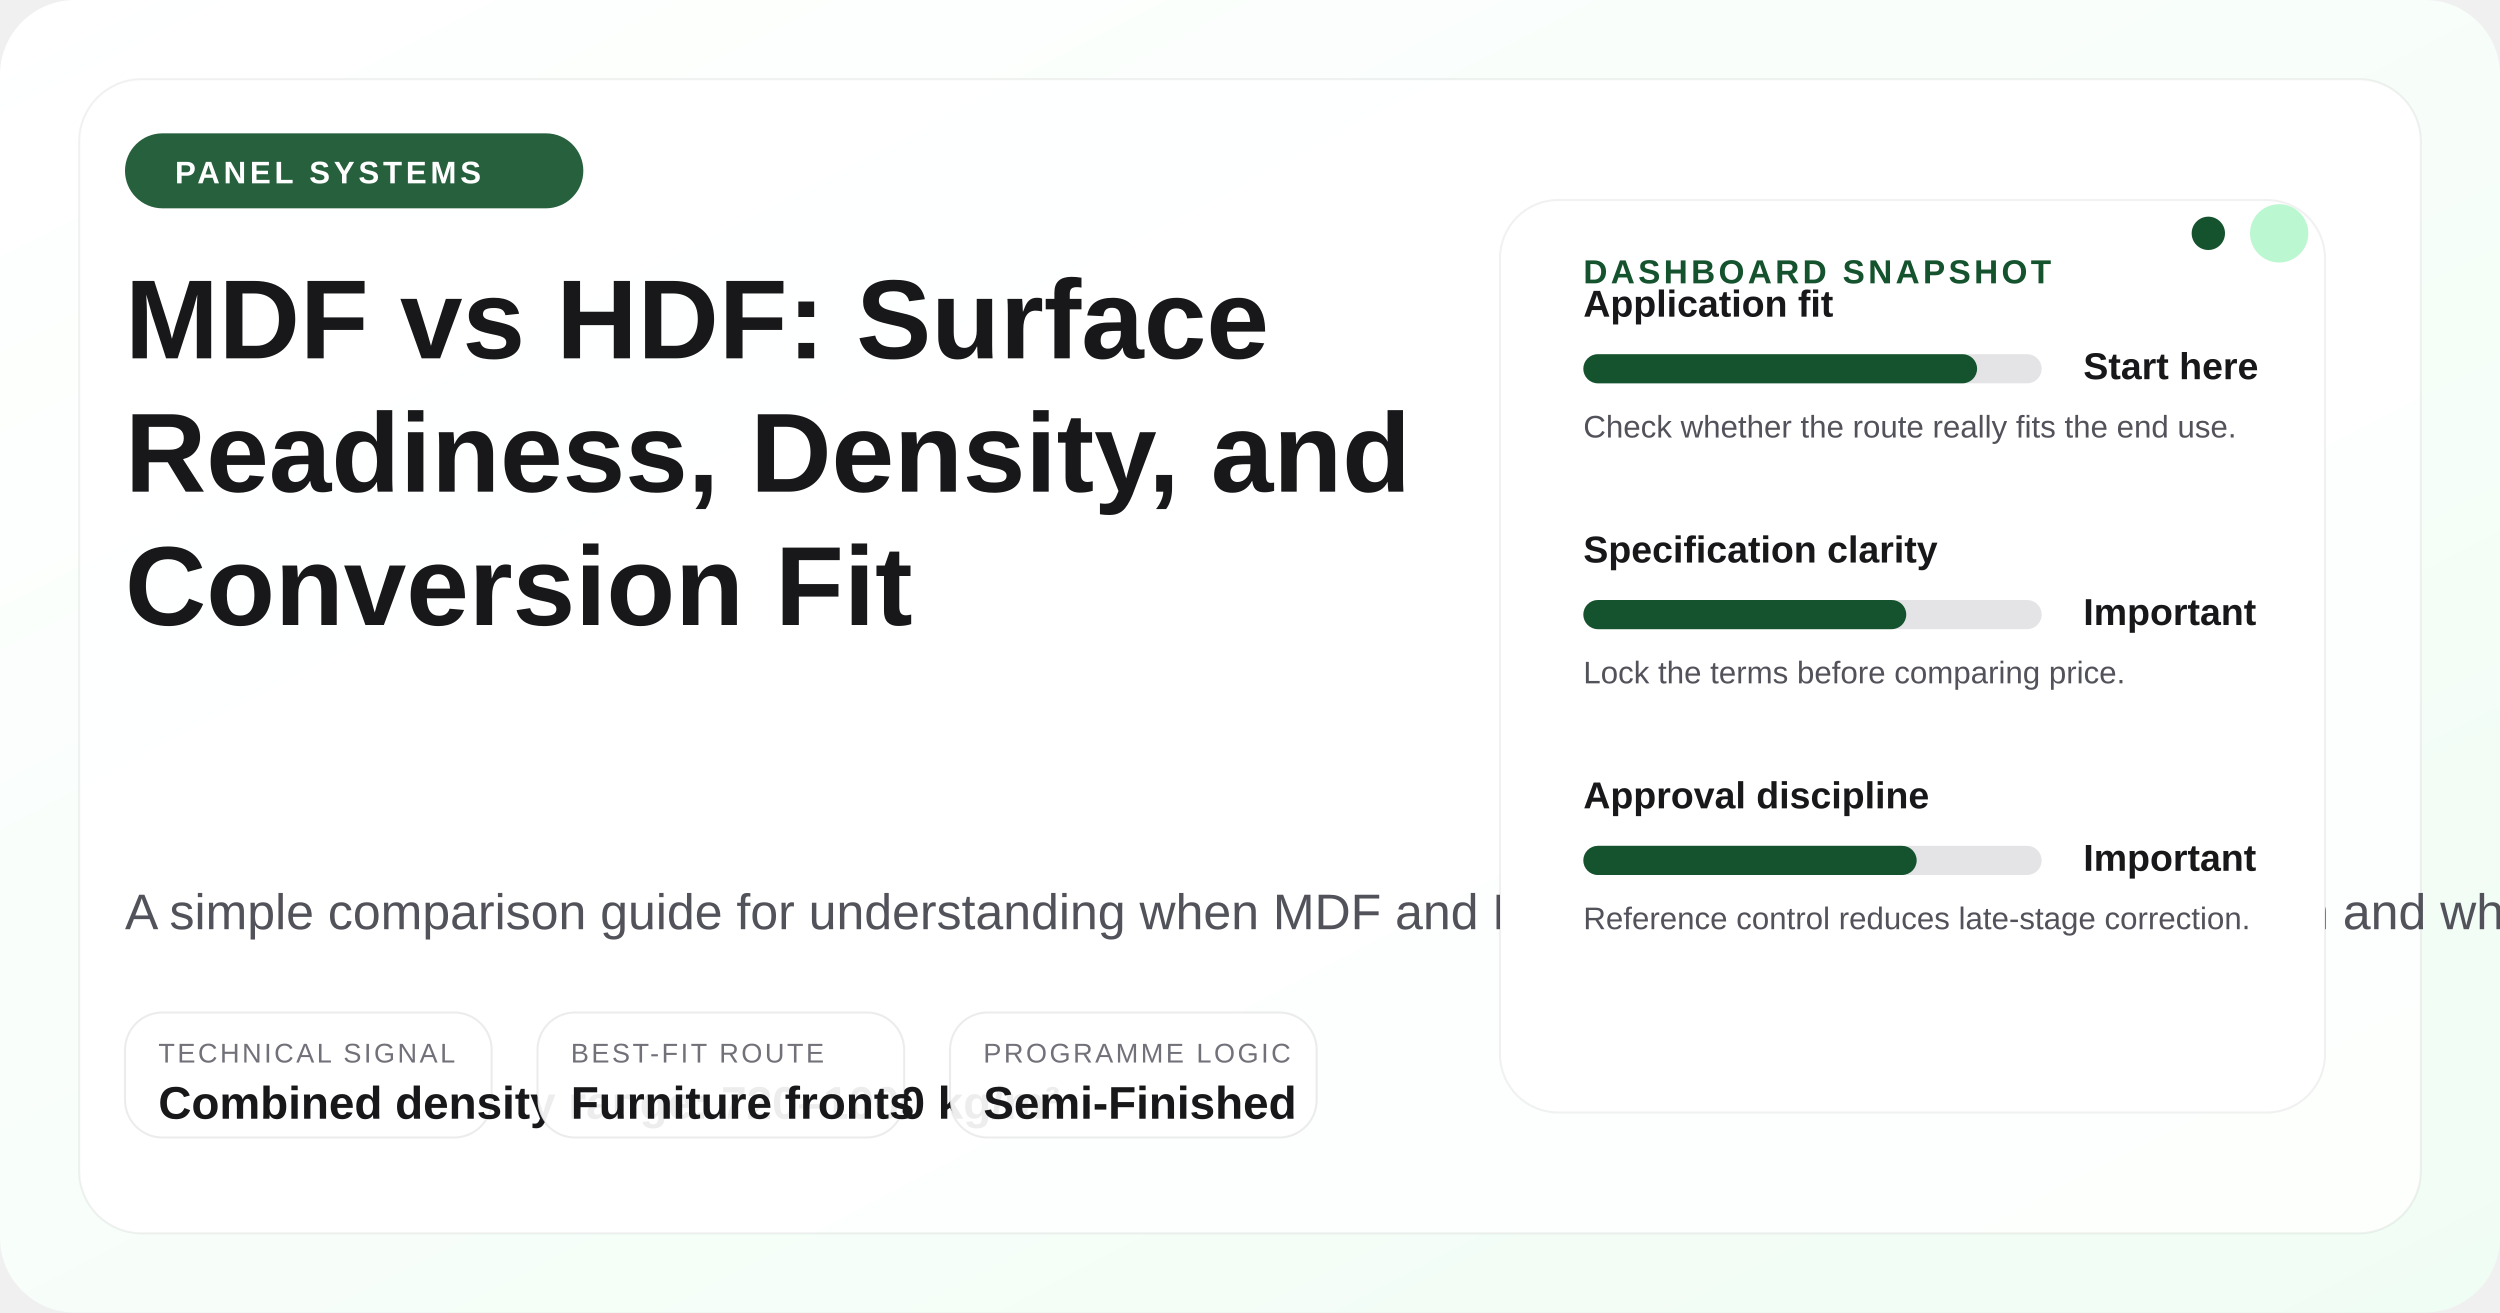
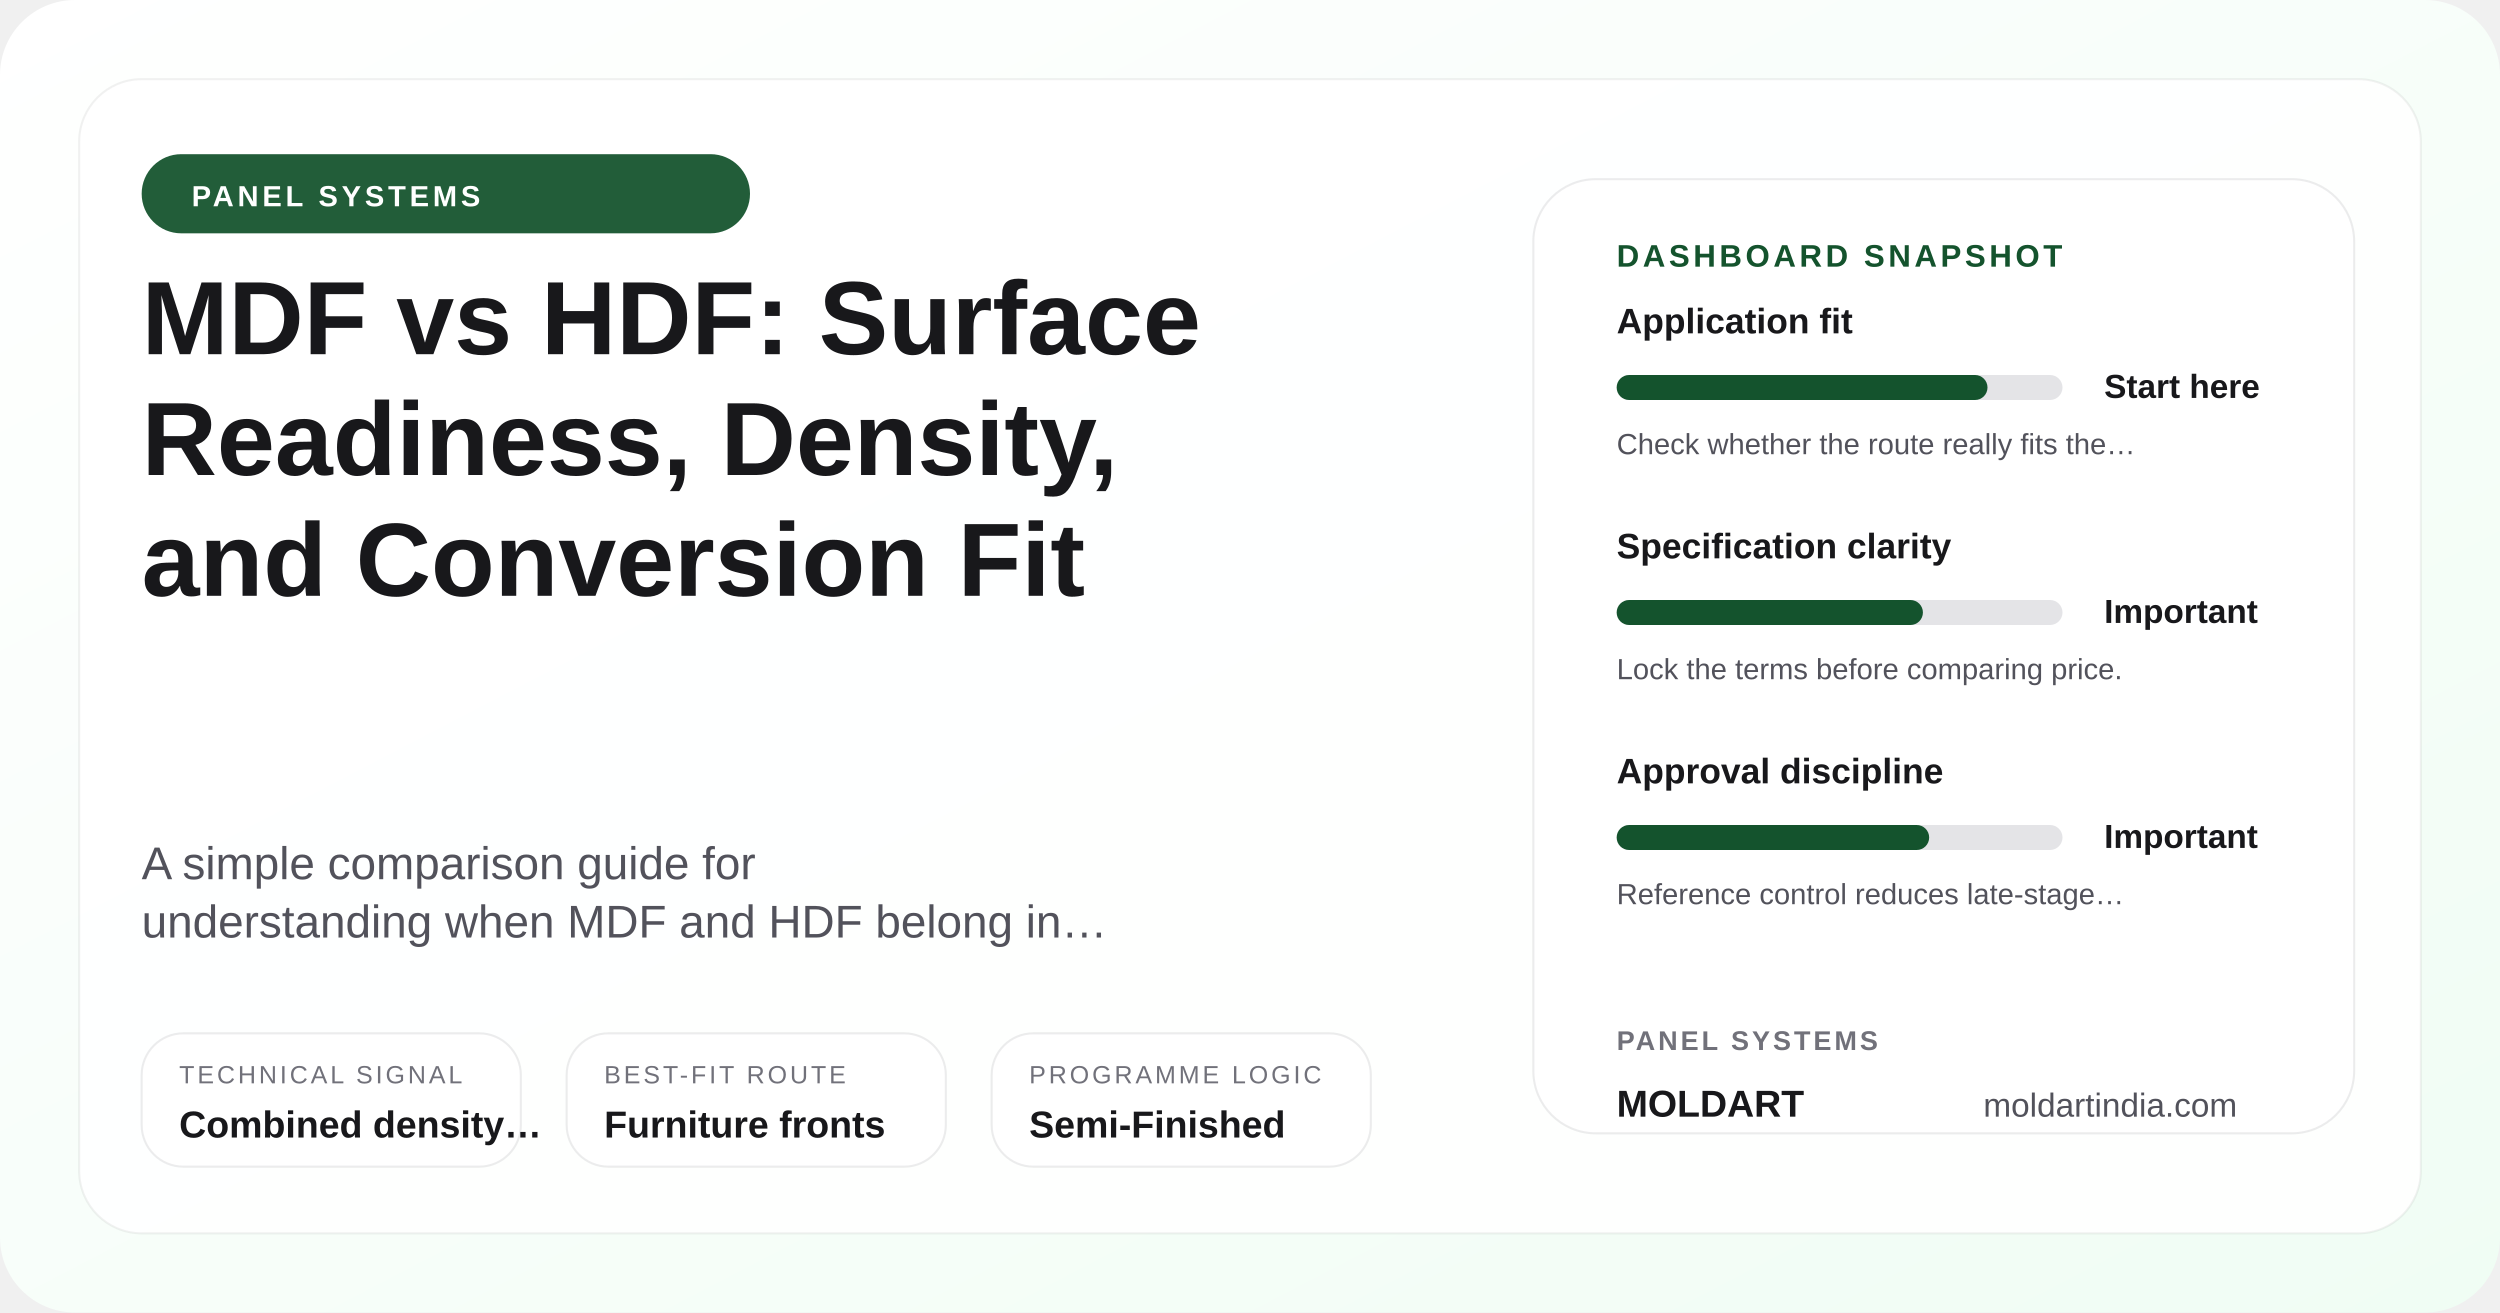
<svg xmlns="http://www.w3.org/2000/svg" width="1200" height="630" viewBox="0 0 1200 630" role="img" aria-label="MDF vs HDF: Surface Readiness, Density, and Conversion Fit">
  <defs>
    <linearGradient id="posterGrad-mdf-vs-hdf-surface-readiness-guide" x1="0%" y1="0%" x2="100%" y2="100%">
      <stop offset="0%" stop-color="#ffffff" />
      <stop offset="100%" stop-color="#f0fdf4" />
    </linearGradient>
  </defs>
  <rect width="1200" height="630" rx="36" fill="url(#posterGrad-mdf-vs-hdf-surface-readiness-guide)" />
-   <rect x="38" y="38" width="1124" height="554" rx="30" fill="rgba(255,255,255,0.84)" stroke="rgba(24,24,27,0.06)" />
-   <rect x="60" y="64" width="220" height="36" rx="18" fill="#14532d" opacity="0.92" />
-   <text x="84" y="88" font-family="Arial, sans-serif" font-size="15" font-weight="700" fill="#ffffff" letter-spacing="1.8">PANEL SYSTEMS</text>
-   <text x="60" y="172" font-family="Arial, sans-serif" font-size="54" font-weight="700" fill="#18181b">MDF vs HDF: Surface</text>
-   <text x="60" y="236" font-family="Arial, sans-serif" font-size="54" font-weight="700" fill="#18181b">Readiness, Density, and</text>
-   <text x="60" y="300" font-family="Arial, sans-serif" font-size="54" font-weight="700" fill="#18181b">Conversion Fit</text>
-   <text x="60" y="446" font-family="Arial, sans-serif" font-size="24" fill="#52525b">A simple comparison guide for understanding when MDF and HDF belong in the same conversation and when they should not be treated as interchangeable.</text>
-   <rect x="60" y="486" width="176" height="60" rx="18" fill="rgba(255,255,255,0.92)" stroke="rgba(24,24,27,0.08)" />
-   <text x="76" y="510" font-family="Arial, sans-serif" font-size="13" fill="#71717a" letter-spacing="1.2">TECHNICAL SIGNAL</text>
-   <text x="76" y="537" font-family="Arial, sans-serif" font-size="22" font-weight="700" fill="#18181b">Combined density range: 720–1000 kg/m³</text>
-   <rect x="258" y="486" width="176" height="60" rx="18" fill="rgba(255,255,255,0.92)" stroke="rgba(24,24,27,0.08)" />
-   <text x="274" y="510" font-family="Arial, sans-serif" font-size="13" fill="#71717a" letter-spacing="1.2">BEST-FIT ROUTE</text>
-   <text x="274" y="537" font-family="Arial, sans-serif" font-size="22" font-weight="700" fill="#18181b">Furniture fronts</text>
-   <rect x="456" y="486" width="176" height="60" rx="18" fill="rgba(255,255,255,0.92)" stroke="rgba(24,24,27,0.08)" />
-   <text x="472" y="510" font-family="Arial, sans-serif" font-size="13" fill="#71717a" letter-spacing="1.2">PROGRAMME LOGIC</text>
-   <text x="472" y="537" font-family="Arial, sans-serif" font-size="22" font-weight="700" fill="#18181b">Semi-Finished</text>
-   <rect x="720" y="96" width="396" height="438" rx="28" fill="#ffffff" stroke="rgba(24,24,27,0.06)" />
-   <text x="760" y="136" font-family="Arial, sans-serif" font-size="16" font-weight="700" fill="#14532d" letter-spacing="1.6">DASHBOARD SNAPSHOT</text>
-   <text x="760" y="152" font-family="Arial, sans-serif" font-size="18" font-weight="700" fill="#18181b">Application fit</text>
-   <rect x="760" y="170" width="220" height="14" rx="7" fill="#e4e4e7" />
-   <rect x="760" y="170" width="189" height="14" rx="7" fill="#14532d" />
-   <text x="1000" y="182" font-family="Arial, sans-serif" font-size="18" font-weight="700" fill="#18181b">Start here</text>
-   <text x="760" y="210" font-family="Arial, sans-serif" font-size="15" fill="#52525b">Check whether the route really fits the end use.</text>
-   <text x="760" y="270" font-family="Arial, sans-serif" font-size="18" font-weight="700" fill="#18181b">Specification clarity</text>
-   <rect x="760" y="288" width="220" height="14" rx="7" fill="#e4e4e7" />
-   <rect x="760" y="288" width="155" height="14" rx="7" fill="#14532d" />
-   <text x="1000" y="300" font-family="Arial, sans-serif" font-size="18" font-weight="700" fill="#18181b">Important</text>
-   <text x="760" y="328" font-family="Arial, sans-serif" font-size="15" fill="#52525b">Lock the terms before comparing price.</text>
-   <text x="760" y="388" font-family="Arial, sans-serif" font-size="18" font-weight="700" fill="#18181b">Approval discipline</text>
-   <rect x="760" y="406" width="220" height="14" rx="7" fill="#e4e4e7" />
-   <rect x="760" y="406" width="160" height="14" rx="7" fill="#14532d" />
-   <text x="1000" y="418" font-family="Arial, sans-serif" font-size="18" font-weight="700" fill="#18181b">Important</text>
-   <text x="760" y="446" font-family="Arial, sans-serif" font-size="15" fill="#52525b">Reference control reduces late-stage correction.</text>
-   <circle cx="1094" cy="112" r="14" fill="#bbf7d0" />
-   <circle cx="1060" cy="112" r="8" fill="#14532d" />
+   <rect x="38" y="38" width="1124" height="554" rx="30" fill="rgba(255,255,255,0.9)" stroke="rgba(24,24,27,0.06)" />
+   <circle cx="1072" cy="110" r="18" fill="#bbf7d0" />
+   <circle cx="1036" cy="110" r="8" fill="#14532d" />
+   <rect x="68" y="74" width="292" height="38" rx="19" fill="#14532d" opacity="0.94" />
+   <text x="92" y="99" font-family="Arial, sans-serif" font-size="14" font-weight="700" fill="#ffffff" letter-spacing="1.8">PANEL SYSTEMS</text>
+   <text x="68" y="170" font-family="Arial, sans-serif" font-size="50" font-weight="700" fill="#18181b">MDF vs HDF: Surface</text>
+   <text x="68" y="228" font-family="Arial, sans-serif" font-size="50" font-weight="700" fill="#18181b">Readiness, Density,</text>
+   <text x="68" y="286" font-family="Arial, sans-serif" font-size="50" font-weight="700" fill="#18181b">and Conversion Fit</text>
+   <text x="68" y="422" font-family="Arial, sans-serif" font-size="22" fill="#52525b">A simple comparison guide for</text>
+   <text x="68" y="450" font-family="Arial, sans-serif" font-size="22" fill="#52525b">understanding when MDF and HDF belong in…</text>
+   <rect x="68" y="496" width="182" height="64" rx="20" fill="rgba(255,255,255,0.94)" stroke="rgba(24,24,27,0.08)" />
+   <text x="86" y="520" font-family="Arial, sans-serif" font-size="12" fill="#71717a" letter-spacing="1.4">TECHNICAL SIGNAL</text>
+   <text x="86" y="546" font-family="Arial, sans-serif" font-size="18" font-weight="700" fill="#18181b">Combined density…</text>
+   <rect x="272" y="496" width="182" height="64" rx="20" fill="rgba(255,255,255,0.94)" stroke="rgba(24,24,27,0.08)" />
+   <text x="290" y="520" font-family="Arial, sans-serif" font-size="12" fill="#71717a" letter-spacing="1.4">BEST-FIT ROUTE</text>
+   <text x="290" y="546" font-family="Arial, sans-serif" font-size="18" font-weight="700" fill="#18181b">Furniture fronts</text>
+   <rect x="476" y="496" width="182" height="64" rx="20" fill="rgba(255,255,255,0.94)" stroke="rgba(24,24,27,0.08)" />
+   <text x="494" y="520" font-family="Arial, sans-serif" font-size="12" fill="#71717a" letter-spacing="1.4">PROGRAMME LOGIC</text>
+   <text x="494" y="546" font-family="Arial, sans-serif" font-size="18" font-weight="700" fill="#18181b">Semi-Finished</text>
+   <rect x="736" y="86" width="394" height="458" rx="30" fill="#ffffff" stroke="rgba(24,24,27,0.08)" />
+   <text x="776" y="128" font-family="Arial, sans-serif" font-size="15" font-weight="700" fill="#14532d" letter-spacing="1.7">DASHBOARD SNAPSHOT</text>
+   <text x="776" y="160" font-family="Arial, sans-serif" font-size="17" font-weight="700" fill="#18181b">Application fit</text>
+   <rect x="776" y="180" width="214" height="12" rx="6" fill="#e4e4e7" />
+   <rect x="776" y="180" width="178" height="12" rx="6" fill="#14532d" />
+   <text x="1010" y="191" font-family="Arial, sans-serif" font-size="16" font-weight="700" fill="#18181b">Start here</text>
+   <text x="776" y="218" font-family="Arial, sans-serif" font-size="14" fill="#52525b">Check whether the route really fits the…</text>
+   <text x="776" y="268" font-family="Arial, sans-serif" font-size="17" font-weight="700" fill="#18181b">Specification clarity</text>
+   <rect x="776" y="288" width="214" height="12" rx="6" fill="#e4e4e7" />
+   <rect x="776" y="288" width="147" height="12" rx="6" fill="#14532d" />
+   <text x="1010" y="299" font-family="Arial, sans-serif" font-size="16" font-weight="700" fill="#18181b">Important</text>
+   <text x="776" y="326" font-family="Arial, sans-serif" font-size="14" fill="#52525b">Lock the terms before comparing price.</text>
+   <text x="776" y="376" font-family="Arial, sans-serif" font-size="17" font-weight="700" fill="#18181b">Approval discipline</text>
+   <rect x="776" y="396" width="214" height="12" rx="6" fill="#e4e4e7" />
+   <rect x="776" y="396" width="150" height="12" rx="6" fill="#14532d" />
+   <text x="1010" y="407" font-family="Arial, sans-serif" font-size="16" font-weight="700" fill="#18181b">Important</text>
+   <text x="776" y="434" font-family="Arial, sans-serif" font-size="14" fill="#52525b">Reference control reduces late-stage…</text>
+   <text x="776" y="504" font-family="Arial, sans-serif" font-size="13" font-weight="700" fill="#71717a" letter-spacing="1.4">PANEL SYSTEMS</text>
+   <text x="776" y="536" font-family="Arial, sans-serif" font-size="18" font-weight="700" fill="#18181b">MOLDART</text>
+   <text x="952" y="536" font-family="Arial, sans-serif" font-size="16" fill="#52525b">moldartindia.com</text>
</svg>
